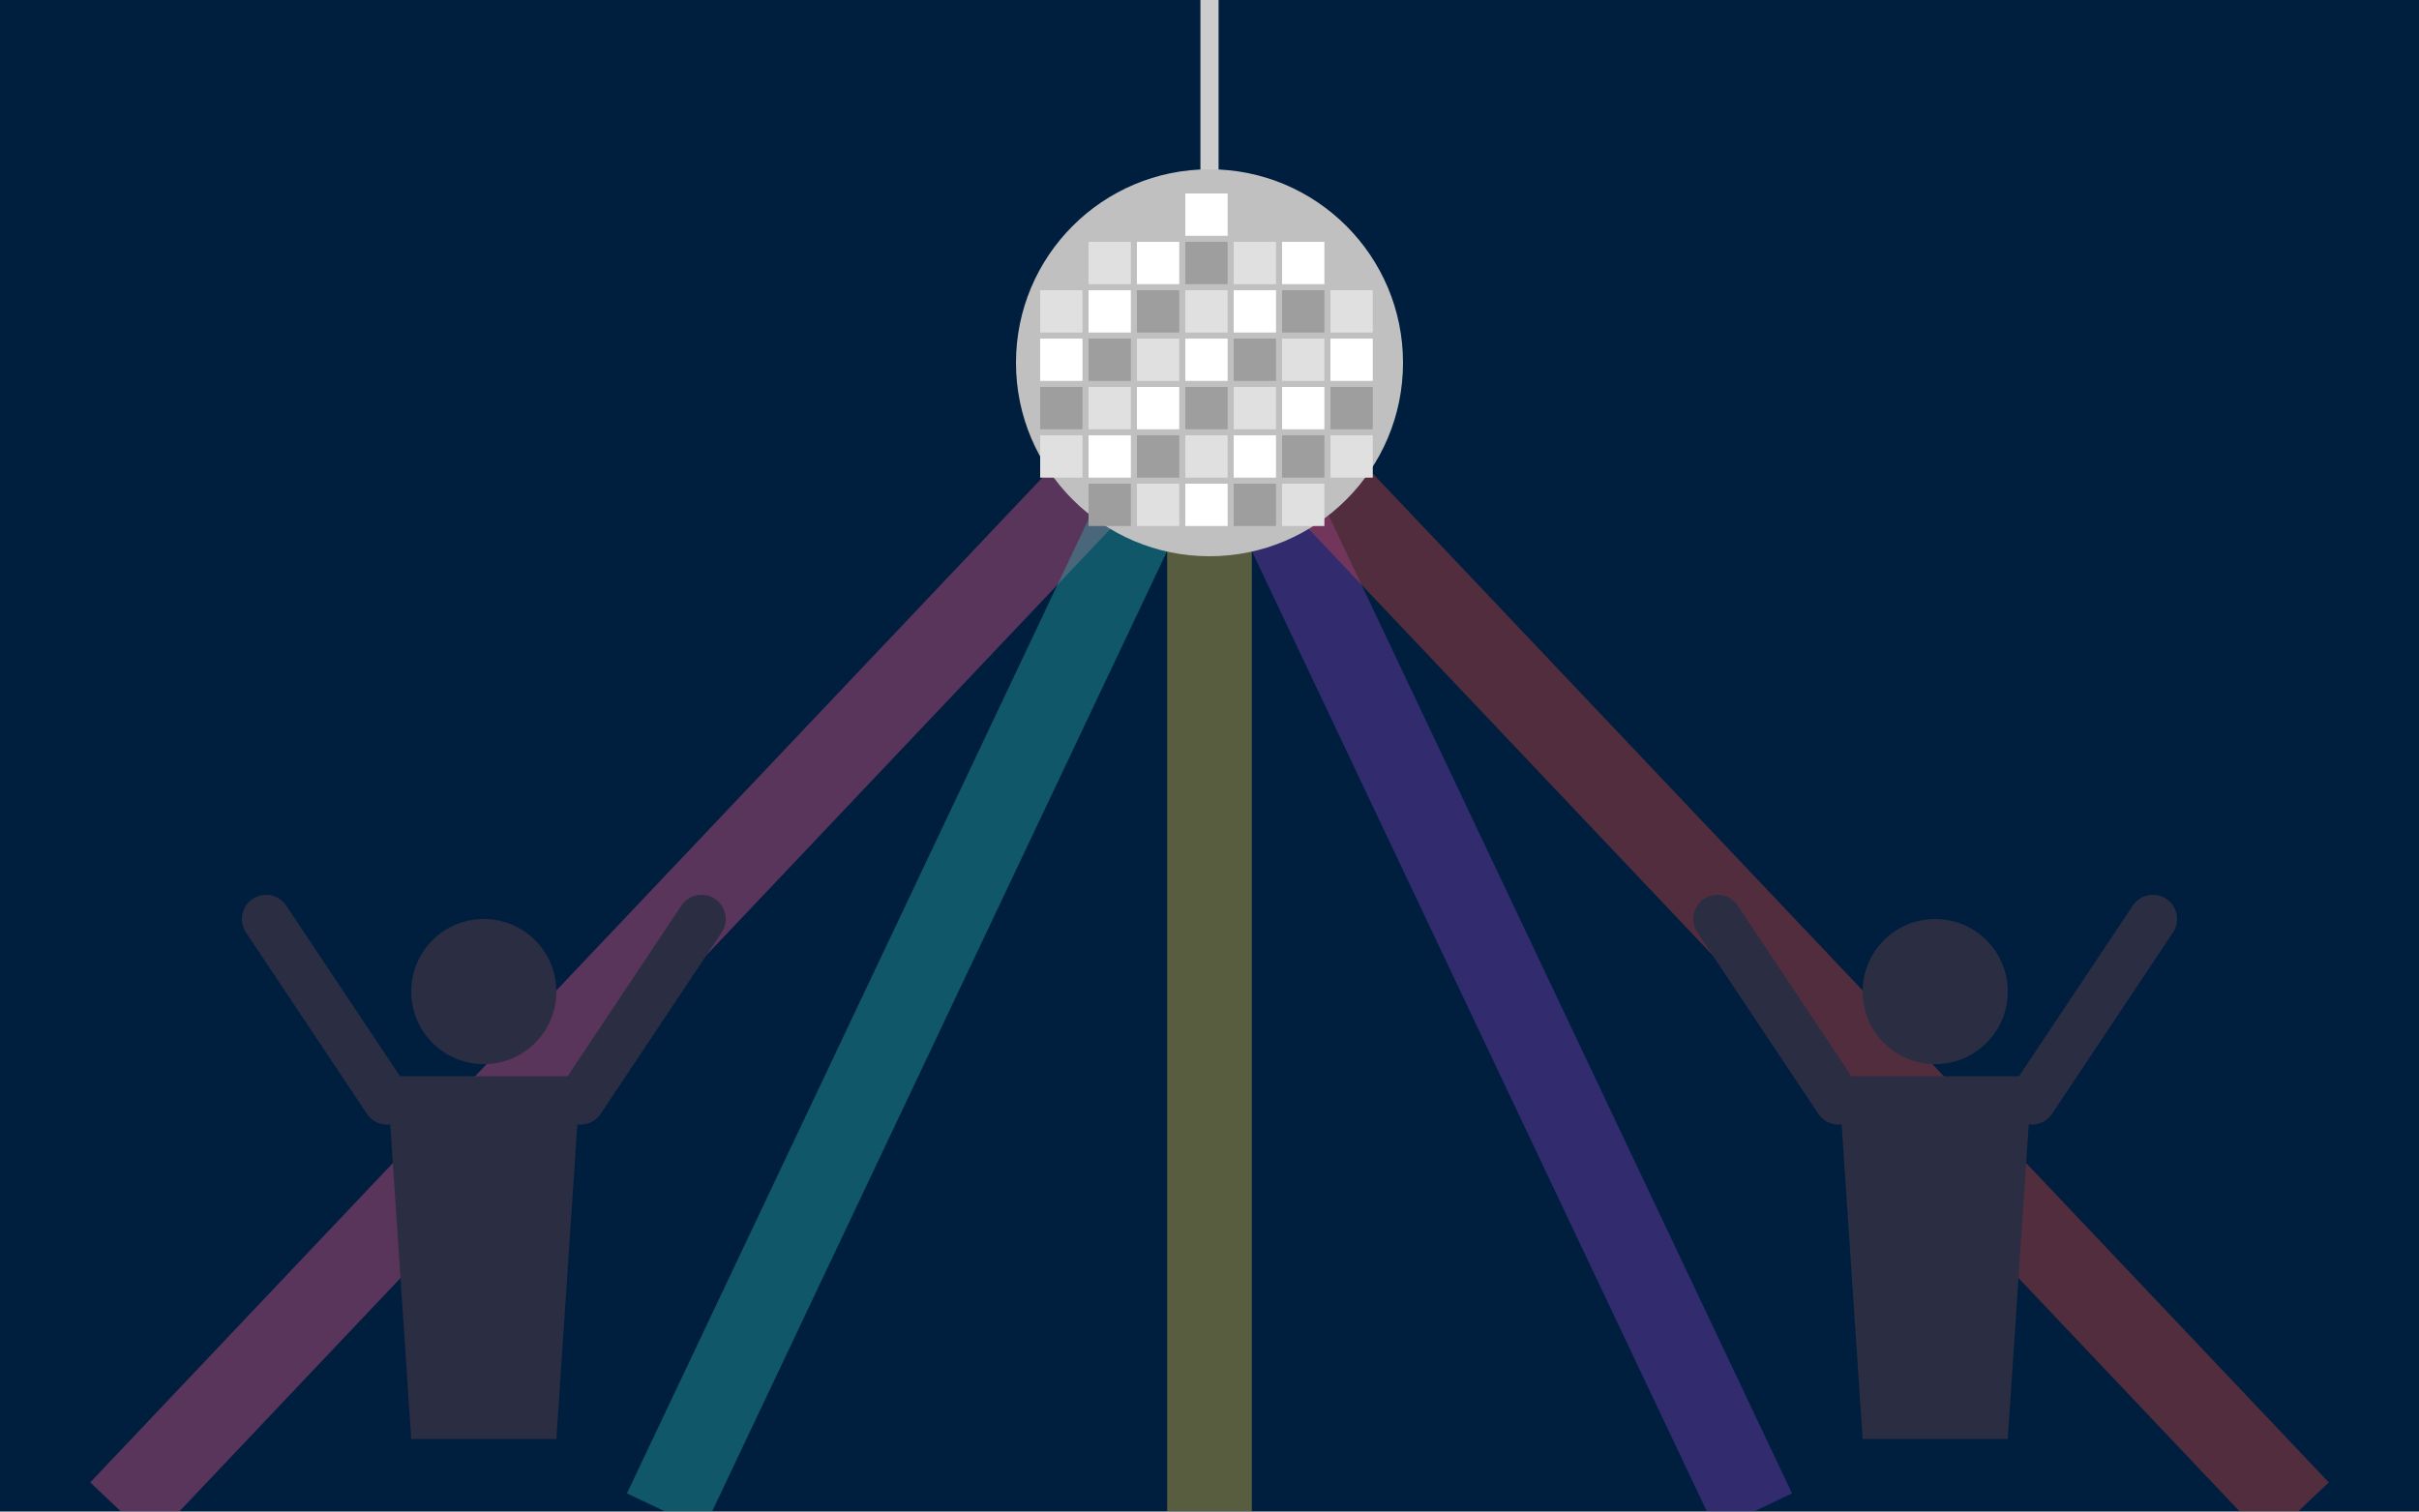
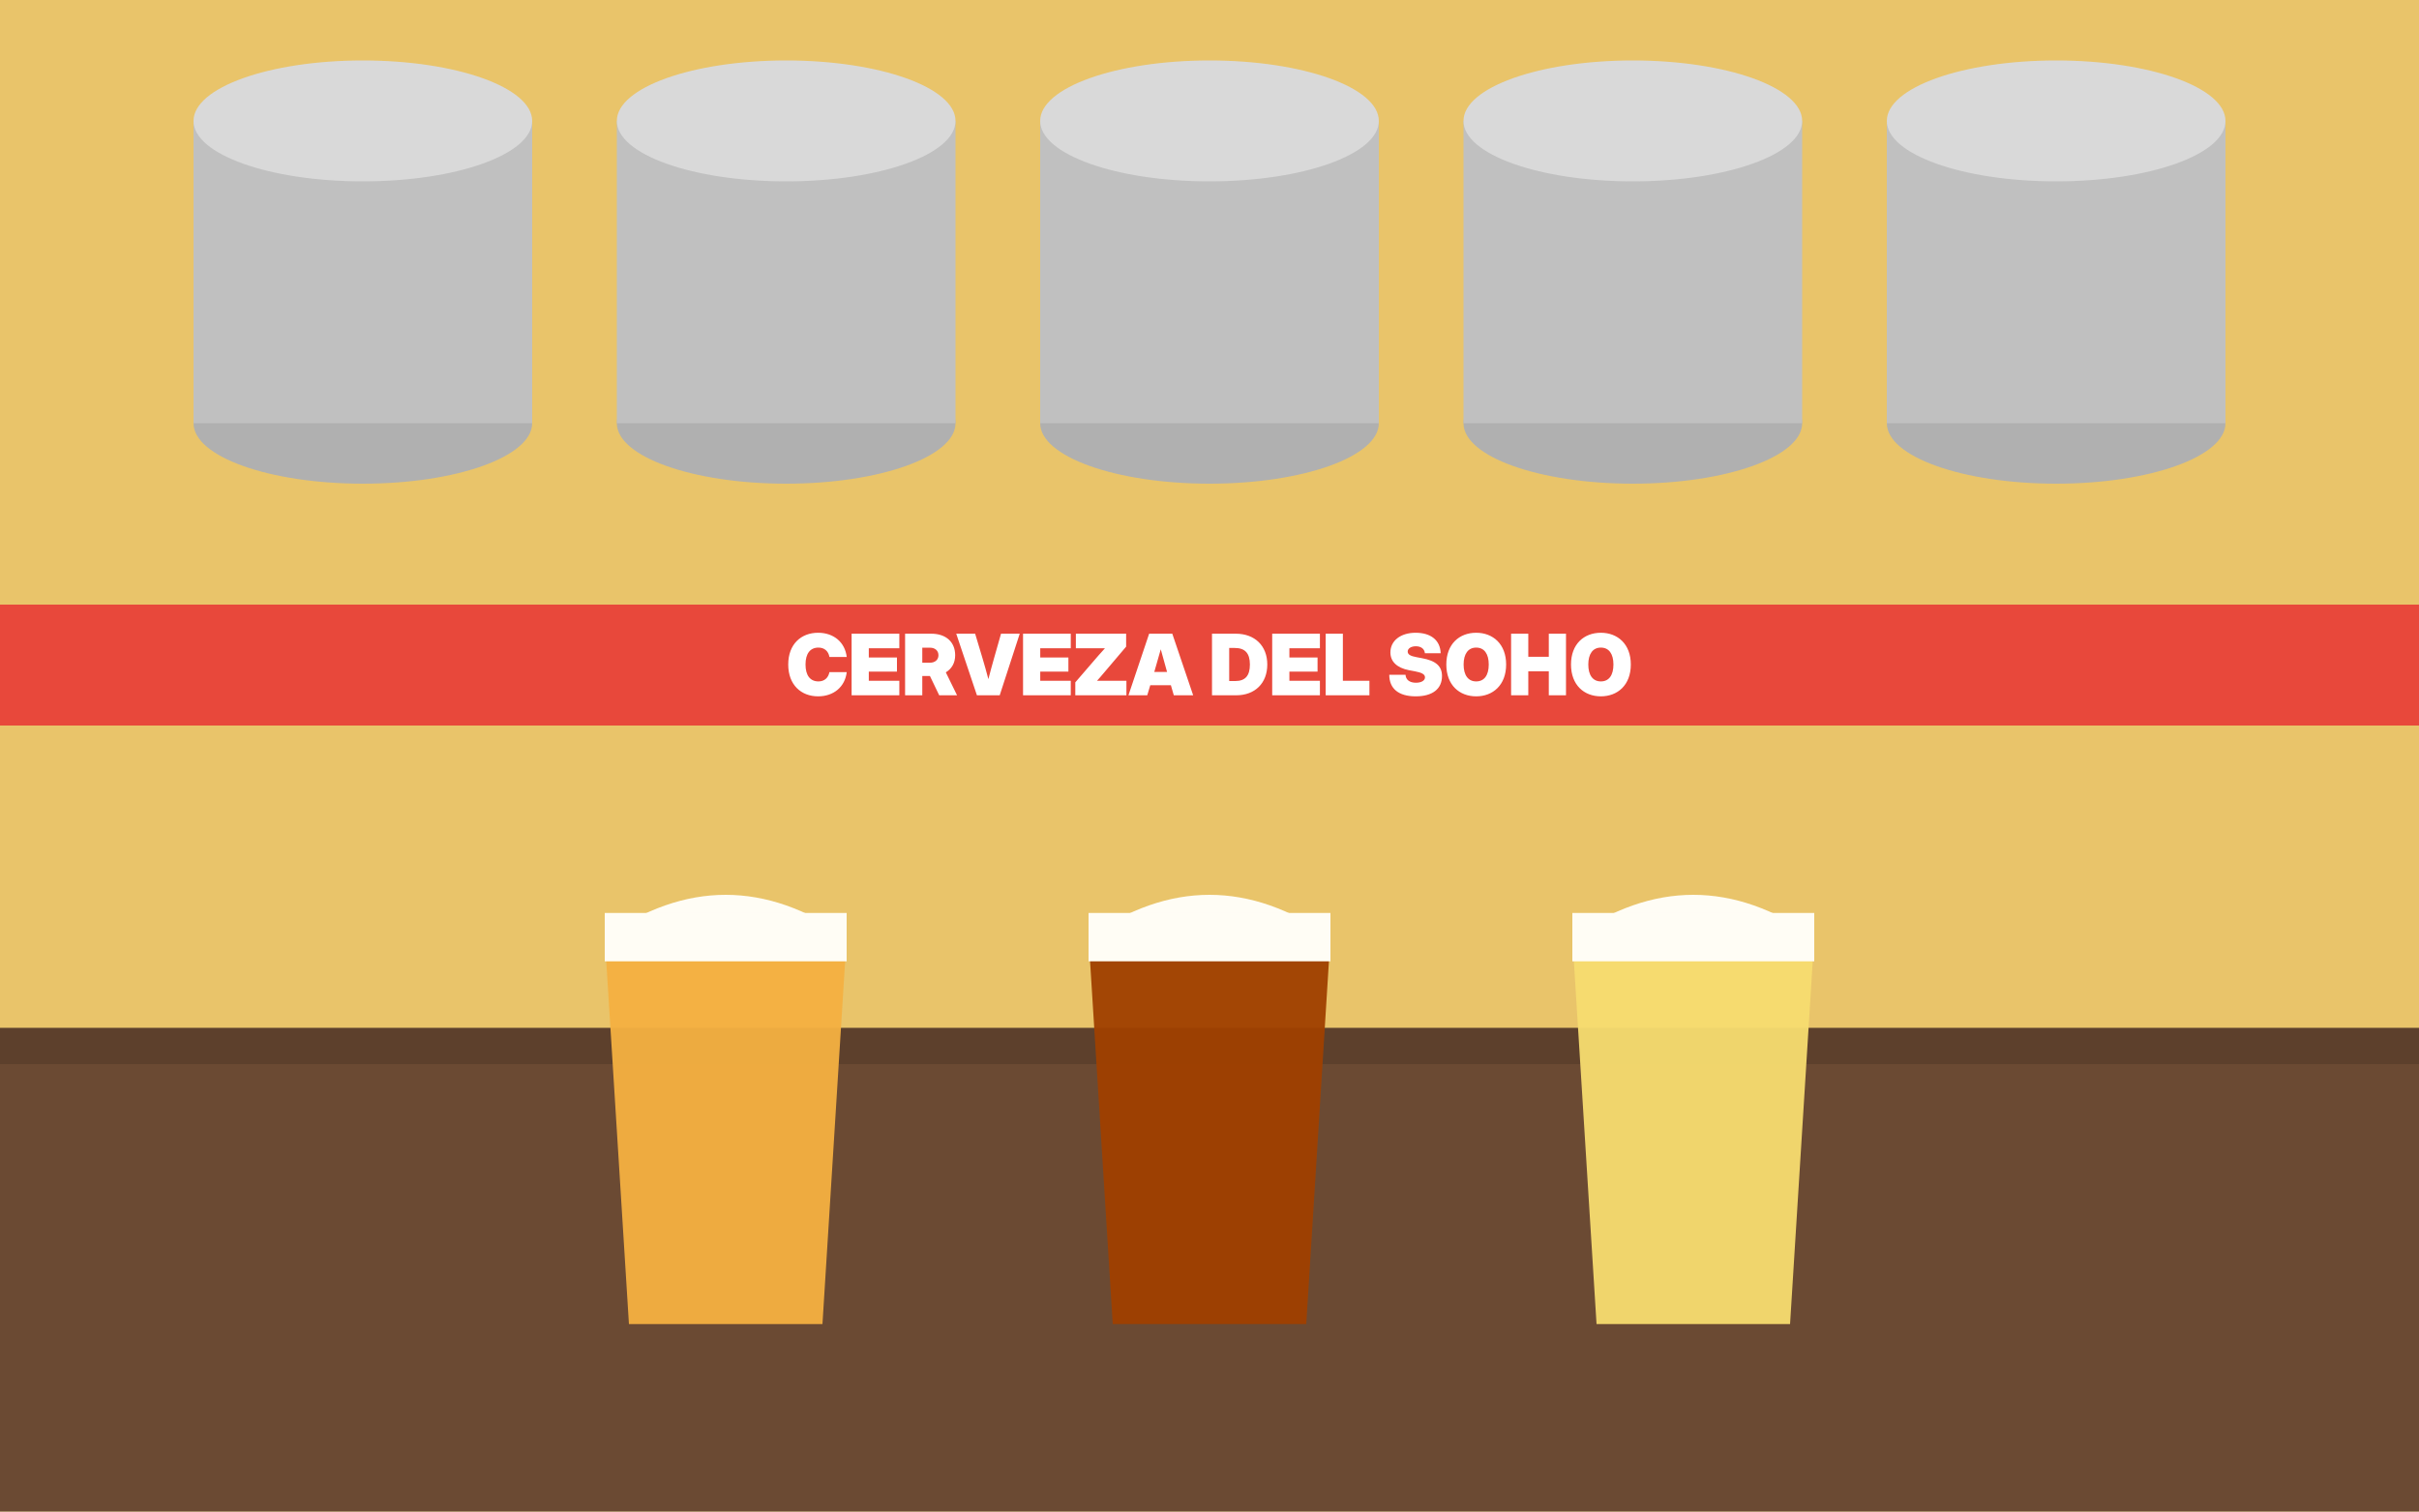
<svg xmlns="http://www.w3.org/2000/svg" viewBox="0 0 400 250" preserveAspectRatio="xMidYMid slice">
  <rect width="400" height="250" fill="#FFF" />
-   <rect width="400" height="250" fill="#001F3F" />
-   <path d="M200 60 L20 250" stroke="#FF5D8F" stroke-width="14" opacity=".35" />
-   <path d="M200 60 L110 250" stroke="#2EC4B6" stroke-width="14" opacity=".35" />
-   <path d="M200 60 L200 250" stroke="#FFD23F" stroke-width="14" opacity=".35" />
-   <path d="M200 60 L290 250" stroke="#8E44C9" stroke-width="14" opacity=".35" />
-   <path d="M200 60 L380 250" stroke="#E8483B" stroke-width="14" opacity=".35" />
-   <line x1="200" y1="0" x2="200" y2="30" stroke="#ccc" stroke-width="3" />
-   <circle cx="200" cy="60" r="32" fill="#C0C0C0" />
-   <rect x="172" y="48" width="7" height="7" fill="#E0E0E0" />
-   <rect x="172" y="56" width="7" height="7" fill="#fff" />
-   <rect x="172" y="64" width="7" height="7" fill="#9E9E9E" />
-   <rect x="172" y="72" width="7" height="7" fill="#E0E0E0" />
-   <rect x="180" y="40" width="7" height="7" fill="#E0E0E0" />
-   <rect x="180" y="48" width="7" height="7" fill="#fff" />
-   <rect x="180" y="56" width="7" height="7" fill="#9E9E9E" />
-   <rect x="180" y="64" width="7" height="7" fill="#E0E0E0" />
-   <rect x="180" y="72" width="7" height="7" fill="#fff" />
-   <rect x="180" y="80" width="7" height="7" fill="#9E9E9E" />
-   <rect x="188" y="40" width="7" height="7" fill="#fff" />
-   <rect x="188" y="48" width="7" height="7" fill="#9E9E9E" />
-   <rect x="188" y="56" width="7" height="7" fill="#E0E0E0" />
-   <rect x="188" y="64" width="7" height="7" fill="#fff" />
-   <rect x="188" y="72" width="7" height="7" fill="#9E9E9E" />
-   <rect x="188" y="80" width="7" height="7" fill="#E0E0E0" />
-   <rect x="196" y="32" width="7" height="7" fill="#fff" />
-   <rect x="196" y="40" width="7" height="7" fill="#9E9E9E" />
-   <rect x="196" y="48" width="7" height="7" fill="#E0E0E0" />
-   <rect x="196" y="56" width="7" height="7" fill="#fff" />
-   <rect x="196" y="64" width="7" height="7" fill="#9E9E9E" />
-   <rect x="196" y="72" width="7" height="7" fill="#E0E0E0" />
-   <rect x="196" y="80" width="7" height="7" fill="#fff" />
-   <rect x="204" y="40" width="7" height="7" fill="#E0E0E0" />
-   <rect x="204" y="48" width="7" height="7" fill="#fff" />
-   <rect x="204" y="56" width="7" height="7" fill="#9E9E9E" />
-   <rect x="204" y="64" width="7" height="7" fill="#E0E0E0" />
-   <rect x="204" y="72" width="7" height="7" fill="#fff" />
-   <rect x="204" y="80" width="7" height="7" fill="#9E9E9E" />
-   <rect x="212" y="40" width="7" height="7" fill="#fff" />
-   <rect x="212" y="48" width="7" height="7" fill="#9E9E9E" />
-   <rect x="212" y="56" width="7" height="7" fill="#E0E0E0" />
-   <rect x="212" y="64" width="7" height="7" fill="#fff" />
-   <rect x="212" y="72" width="7" height="7" fill="#9E9E9E" />
-   <rect x="212" y="80" width="7" height="7" fill="#E0E0E0" />
-   <rect x="220" y="48" width="7" height="7" fill="#E0E0E0" />
-   <rect x="220" y="56" width="7" height="7" fill="#fff" />
-   <rect x="220" y="64" width="7" height="7" fill="#9E9E9E" />
-   <rect x="220" y="72" width="7" height="7" fill="#E0E0E0" />
-   <g transform="translate(80,200)">
-     <circle cx="0" cy="-36" r="12" fill="#2B2D42" />
-     <path d="M-16 -22 h32 l-4 60 h-24z" fill="#2B2D42" />
-     <path d="M-16 -18 l-20 -30 M16 -18 l20 -30" stroke="#2B2D42" stroke-width="8" stroke-linecap="round" />
+   <rect width="400" height="250" fill="#E9C46A" />
+   <g transform="translate(60,30)">
+     <ellipse cx="0" cy="40" rx="28" ry="10" fill="#B0B0B0" />
+     <rect x="-28" y="-10" width="56" height="50" fill="#C0C0C0" />
+     <ellipse cx="0" cy="-10" rx="28" ry="10" fill="#D9D9D9" />
  </g>
-   <g transform="translate(320,200)">
-     <circle cx="0" cy="-36" r="12" fill="#2B2D42" />
-     <path d="M-16 -22 h32 l-4 60 h-24z" fill="#2B2D42" />
-     <path d="M-16 -18 l-20 -30 M16 -18 l20 -30" stroke="#2B2D42" stroke-width="8" stroke-linecap="round" />
+   <g transform="translate(130,30)">
+     <ellipse cx="0" cy="40" rx="28" ry="10" fill="#B0B0B0" />
+     <rect x="-28" y="-10" width="56" height="50" fill="#C0C0C0" />
+     <ellipse cx="0" cy="-10" rx="28" ry="10" fill="#D9D9D9" />
+   </g>
+   <g transform="translate(200,30)">
+     <ellipse cx="0" cy="40" rx="28" ry="10" fill="#B0B0B0" />
+     <rect x="-28" y="-10" width="56" height="50" fill="#C0C0C0" />
+     <ellipse cx="0" cy="-10" rx="28" ry="10" fill="#D9D9D9" />
+   </g>
+   <g transform="translate(270,30)">
+     <ellipse cx="0" cy="40" rx="28" ry="10" fill="#B0B0B0" />
+     <rect x="-28" y="-10" width="56" height="50" fill="#C0C0C0" />
+     <ellipse cx="0" cy="-10" rx="28" ry="10" fill="#D9D9D9" />
+   </g>
+   <g transform="translate(340,30)">
+     <ellipse cx="0" cy="40" rx="28" ry="10" fill="#B0B0B0" />
+     <rect x="-28" y="-10" width="56" height="50" fill="#C0C0C0" />
+     <ellipse cx="0" cy="-10" rx="28" ry="10" fill="#D9D9D9" />
+   </g>
+   <rect x="0" y="100" width="400" height="20" fill="#E8483B" />
+   <text x="200" y="115" text-anchor="middle" font-family="Inter Display" font-weight="900" font-size="14" fill="#fff">CERVEZA DEL SOHO</text>
+   <rect x="0" y="170" width="400" height="80" fill="#6B4A33" />
+   <rect x="0" y="170" width="400" height="6" fill="#00000022" />
+   <g transform="translate(120,215)">
+     <path d="M-20 -60 h40 l-4 64 h-32z" fill="#F5B041" opacity=".95" />
+     <path d="M-20 -60 q20 -14 40 0z" fill="#FFFDF5" />
+     <rect x="-20" y="-64" width="40" height="8" fill="#FFFDF5" />
+   </g>
+   <g transform="translate(200,215)">
+     <path d="M-20 -60 h40 l-4 64 h-32z" fill="#A04000" opacity=".95" />
+     <path d="M-20 -60 q20 -14 40 0z" fill="#FFFDF5" />
+     <rect x="-20" y="-64" width="40" height="8" fill="#FFFDF5" />
+   </g>
+   <g transform="translate(280,215)">
+     <path d="M-20 -60 h40 l-4 64 h-32z" fill="#F7DC6F" opacity=".95" />
+     <path d="M-20 -60 q20 -14 40 0z" fill="#FFFDF5" />
+     <rect x="-20" y="-64" width="40" height="8" fill="#FFFDF5" />
  </g>
</svg>
